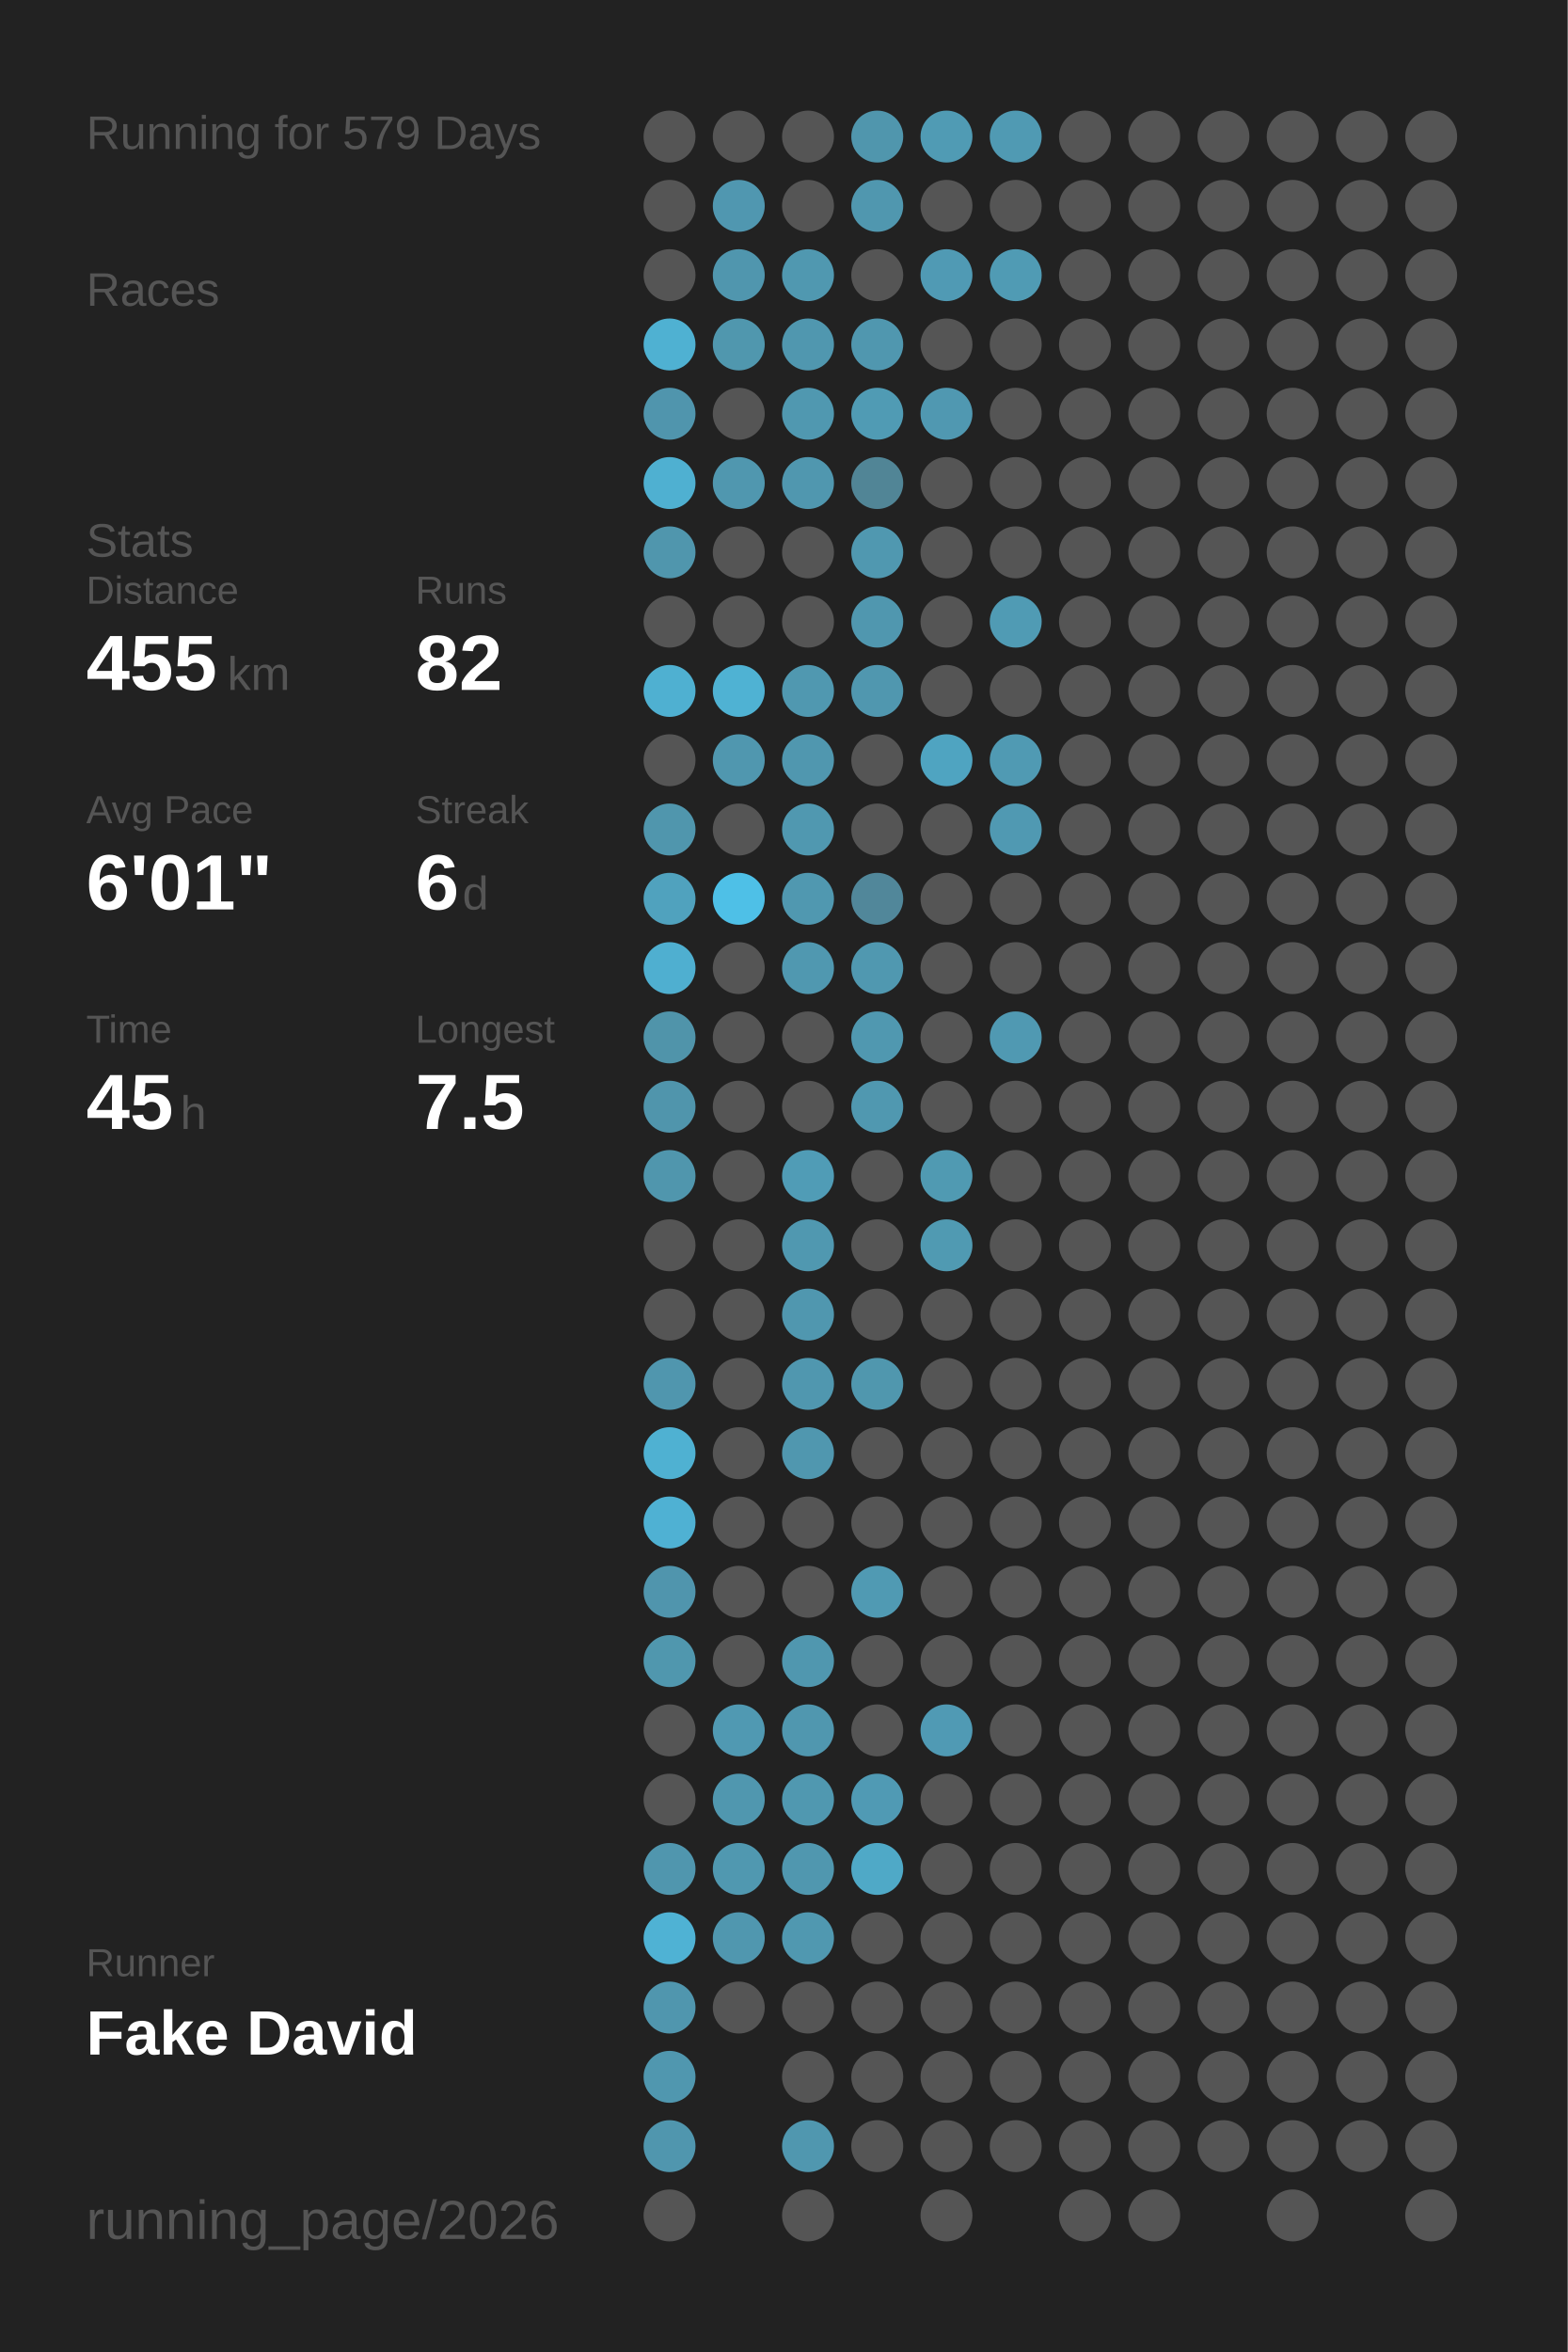
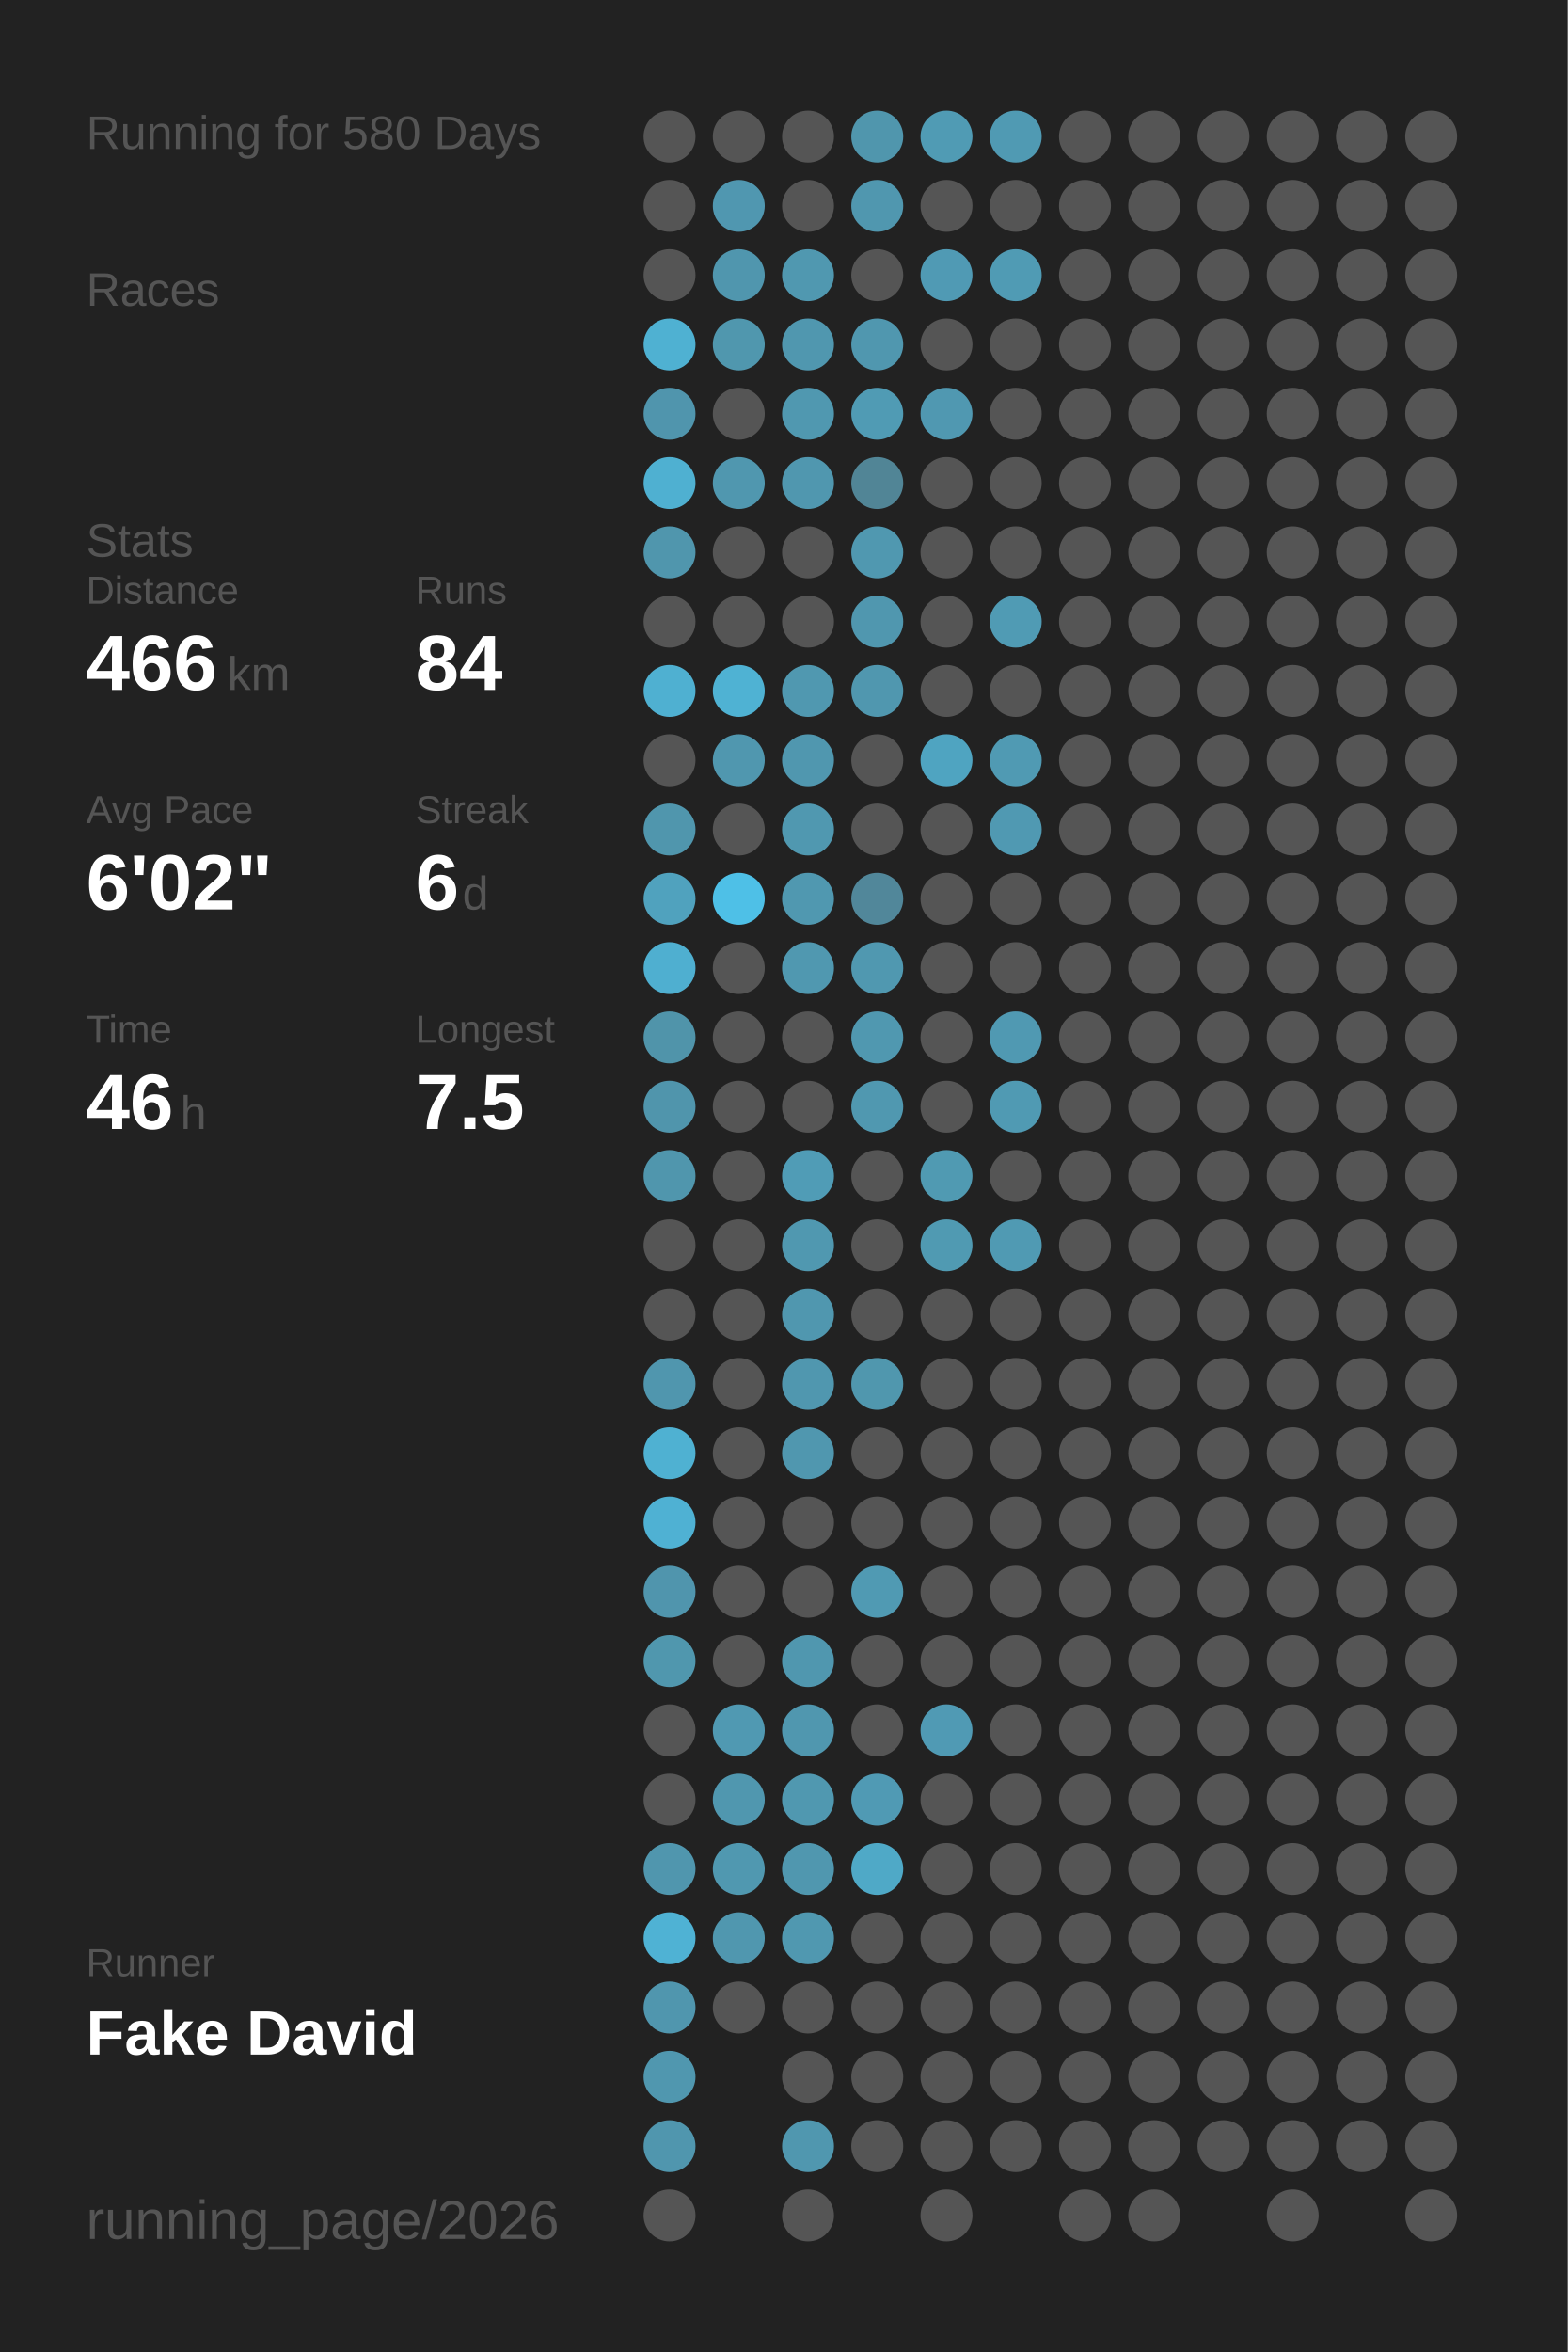
<svg xmlns="http://www.w3.org/2000/svg" baseProfile="full" height="300mm" version="1.1" viewBox="0,0,200,300" width="200mm">
  <defs />
  <rect fill="#222222" height="300" width="200" x="0" y="0" />
-   <text fill="#555555" style="font-size:6px; font-family:Arial;" x="11" y="19">Running for 579 Days</text>
+   <text fill="#555555" style="font-size:6px; font-family:Arial;" x="11" y="19">Running for 580 Days</text>
  <text fill="#555555" style="font-size:6px; font-family:Arial;" x="11" y="39">Races</text>
  <text fill="#555555" style="font-size:6px; font-family:Arial;" x="11" y="71">Stats</text>
  <text fill="#555555" style="font-size:5px; font-family:Arial;" x="11" y="77">Distance</text>
-   <text fill="#FFFFFF" style="font-size:10px; font-family:Arial; font-weight:bold;" x="11" y="88">455</text>
+   <text fill="#FFFFFF" style="font-size:10px; font-family:Arial; font-weight:bold;" x="11" y="88">466</text>
  <text fill="#555555" style="font-size:6px; font-family:Arial;" x="29" y="88">km</text>
  <text fill="#555555" style="font-size:5px; font-family:Arial;" x="53" y="77">Runs</text>
-   <text fill="#FFFFFF" style="font-size:10px; font-family:Arial; font-weight:bold;" x="53" y="88">82</text>
+   <text fill="#FFFFFF" style="font-size:10px; font-family:Arial; font-weight:bold;" x="53" y="88">84</text>
  <text fill="#555555" style="font-size:5px; font-family:Arial;" x="11" y="105">Avg Pace</text>
-   <text fill="#FFFFFF" style="font-size:10px; font-family:Arial; font-weight:bold;" x="11" y="116">6'01"</text>
+   <text fill="#FFFFFF" style="font-size:10px; font-family:Arial; font-weight:bold;" x="11" y="116">6'02"</text>
  <text fill="#555555" style="font-size:5px; font-family:Arial;" x="53" y="105">Streak</text>
  <text fill="#FFFFFF" style="font-size:10px; font-family:Arial; font-weight:bold;" x="53" y="116">6</text>
  <text fill="#555555" style="font-size:6px; font-family:Arial;" x="59" y="116">d</text>
  <text fill="#555555" style="font-size:5px; font-family:Arial;" x="11" y="133">Time</text>
-   <text fill="#FFFFFF" style="font-size:10px; font-family:Arial; font-weight:bold;" x="11" y="144">45</text>
+   <text fill="#FFFFFF" style="font-size:10px; font-family:Arial; font-weight:bold;" x="11" y="144">46</text>
  <text fill="#555555" style="font-size:6px; font-family:Arial;" x="23" y="144">h</text>
  <text fill="#555555" style="font-size:5px; font-family:Arial;" x="53" y="133">Longest</text>
  <text fill="#FFFFFF" style="font-size:10px; font-family:Arial; font-weight:bold;" x="53" y="144">7.5</text>
  <text fill="#555555" style="font-size:5px; font-family:Arial;" x="11" y="252.065">Runner</text>
  <text fill="#FFFFFF" style="font-size:8px; font-family:Arial; font-weight:bold;" x="11" y="262.065">Fake David</text>
  <text fill="#555555" style="font-size:7px; font-family:Arial;" x="11" y="285.581">running_page/2026</text>
  <circle cx="85.417" cy="17.419" fill="#555555" r="3.312" />
  <circle cx="85.417" cy="26.258" fill="#555555" r="3.312" />
  <circle cx="85.417" cy="35.097" fill="#555555" r="3.312" />
  <circle cx="85.417" cy="43.935" fill="#4fb1d2" r="3.312" />
  <circle cx="85.417" cy="52.774" fill="#5095ad" r="3.312" />
  <circle cx="85.417" cy="61.613" fill="#4fb0d1" r="3.312" />
  <circle cx="85.417" cy="70.452" fill="#5096ad" r="3.312" />
  <circle cx="85.417" cy="79.29" fill="#555555" r="3.312" />
  <circle cx="85.417" cy="88.129" fill="#4fb0d1" r="3.312" />
  <circle cx="85.417" cy="96.968" fill="#555555" r="3.312" />
  <circle cx="85.417" cy="105.806" fill="#5096ad" r="3.312" />
  <circle cx="85.417" cy="114.645" fill="#50a2be" r="3.312" />
  <circle cx="85.417" cy="123.484" fill="#4fafd0" r="3.312" />
  <circle cx="85.417" cy="132.323" fill="#5094aa" r="3.312" />
  <circle cx="85.417" cy="141.161" fill="#5095ac" r="3.312" />
  <circle cx="85.417" cy="150" fill="#5096ad" r="3.312" />
  <circle cx="85.417" cy="158.839" fill="#555555" r="3.312" />
  <circle cx="85.417" cy="167.677" fill="#555555" r="3.312" />
  <circle cx="85.417" cy="176.516" fill="#5096ae" r="3.312" />
  <circle cx="85.417" cy="185.355" fill="#4fb1d2" r="3.312" />
  <circle cx="85.417" cy="194.194" fill="#4fb1d3" r="3.312" />
  <circle cx="85.417" cy="203.032" fill="#5095ad" r="3.312" />
  <circle cx="85.417" cy="211.871" fill="#5097ae" r="3.312" />
  <circle cx="85.417" cy="220.71" fill="#555555" r="3.312" />
  <circle cx="85.417" cy="229.548" fill="#555555" r="3.312" />
  <circle cx="85.417" cy="238.387" fill="#5096ae" r="3.312" />
  <circle cx="85.417" cy="247.226" fill="#4fb2d4" r="3.312" />
  <circle cx="85.417" cy="256.065" fill="#5096ae" r="3.312" />
  <circle cx="85.417" cy="264.903" fill="#5097af" r="3.312" />
  <circle cx="85.417" cy="273.742" fill="#5096ae" r="3.312" />
  <circle cx="85.417" cy="282.581" fill="#555555" r="3.312" />
  <circle cx="94.25" cy="17.419" fill="#555555" r="3.312" />
  <circle cx="94.25" cy="26.258" fill="#5097b0" r="3.312" />
  <circle cx="94.25" cy="35.097" fill="#5096ae" r="3.312" />
  <circle cx="94.25" cy="43.935" fill="#5097ae" r="3.312" />
  <circle cx="94.25" cy="52.774" fill="#555555" r="3.312" />
  <circle cx="94.25" cy="61.613" fill="#5097af" r="3.312" />
  <circle cx="94.25" cy="70.452" fill="#555555" r="3.312" />
  <circle cx="94.25" cy="79.29" fill="#555555" r="3.312" />
  <circle cx="94.25" cy="88.129" fill="#4fb2d3" r="3.312" />
  <circle cx="94.25" cy="96.968" fill="#5097af" r="3.312" />
  <circle cx="94.25" cy="105.806" fill="#555555" r="3.312" />
  <circle cx="94.25" cy="114.645" fill="#4ec0e7" r="3.312" />
  <circle cx="94.25" cy="123.484" fill="#555555" r="3.312" />
  <circle cx="94.25" cy="132.323" fill="#555555" r="3.312" />
  <circle cx="94.25" cy="141.161" fill="#555555" r="3.312" />
  <circle cx="94.25" cy="150" fill="#555555" r="3.312" />
  <circle cx="94.25" cy="158.839" fill="#555555" r="3.312" />
  <circle cx="94.25" cy="167.677" fill="#555555" r="3.312" />
  <circle cx="94.25" cy="176.516" fill="#555555" r="3.312" />
  <circle cx="94.25" cy="185.355" fill="#555555" r="3.312" />
  <circle cx="94.25" cy="194.194" fill="#555555" r="3.312" />
  <circle cx="94.25" cy="203.032" fill="#555555" r="3.312" />
  <circle cx="94.25" cy="211.871" fill="#555555" r="3.312" />
  <circle cx="94.25" cy="220.71" fill="#5099b2" r="3.312" />
  <circle cx="94.25" cy="229.548" fill="#5097af" r="3.312" />
  <circle cx="94.25" cy="238.387" fill="#5098b0" r="3.312" />
  <circle cx="94.25" cy="247.226" fill="#5097af" r="3.312" />
  <circle cx="94.25" cy="256.065" fill="#555555" r="3.312" />
  <circle cx="103.083" cy="17.419" fill="#555555" r="3.312" />
  <circle cx="103.083" cy="26.258" fill="#555555" r="3.312" />
  <circle cx="103.083" cy="35.097" fill="#5098b0" r="3.312" />
  <circle cx="103.083" cy="43.935" fill="#5097af" r="3.312" />
  <circle cx="103.083" cy="52.774" fill="#5098b0" r="3.312" />
  <circle cx="103.083" cy="61.613" fill="#5097af" r="3.312" />
  <circle cx="103.083" cy="70.452" fill="#555555" r="3.312" />
  <circle cx="103.083" cy="79.29" fill="#555555" r="3.312" />
  <circle cx="103.083" cy="88.129" fill="#5098b0" r="3.312" />
  <circle cx="103.083" cy="96.968" fill="#5097af" r="3.312" />
  <circle cx="103.083" cy="105.806" fill="#5098b0" r="3.312" />
  <circle cx="103.083" cy="114.645" fill="#5098b0" r="3.312" />
  <circle cx="103.083" cy="123.484" fill="#5098b0" r="3.312" />
  <circle cx="103.083" cy="132.323" fill="#555555" r="3.312" />
  <circle cx="103.083" cy="141.161" fill="#555555" r="3.312" />
  <circle cx="103.083" cy="150" fill="#509cb6" r="3.312" />
  <circle cx="103.083" cy="158.839" fill="#5098b0" r="3.312" />
  <circle cx="103.083" cy="167.677" fill="#5097af" r="3.312" />
  <circle cx="103.083" cy="176.516" fill="#5097af" r="3.312" />
  <circle cx="103.083" cy="185.355" fill="#5097af" r="3.312" />
  <circle cx="103.083" cy="194.194" fill="#555555" r="3.312" />
  <circle cx="103.083" cy="203.032" fill="#555555" r="3.312" />
  <circle cx="103.083" cy="211.871" fill="#5097af" r="3.312" />
  <circle cx="103.083" cy="220.71" fill="#5097af" r="3.312" />
  <circle cx="103.083" cy="229.548" fill="#5098b0" r="3.312" />
  <circle cx="103.083" cy="238.387" fill="#5097af" r="3.312" />
  <circle cx="103.083" cy="247.226" fill="#5098b0" r="3.312" />
  <circle cx="103.083" cy="256.065" fill="#555555" r="3.312" />
  <circle cx="103.083" cy="264.903" fill="#555555" r="3.312" />
  <circle cx="103.083" cy="273.742" fill="#5097af" r="3.312" />
  <circle cx="103.083" cy="282.581" fill="#555555" r="3.312" />
  <circle cx="111.917" cy="17.419" fill="#5096ad" r="3.312" />
  <circle cx="111.917" cy="26.258" fill="#5097af" r="3.312" />
  <circle cx="111.917" cy="35.097" fill="#555555" r="3.312" />
  <circle cx="111.917" cy="43.935" fill="#5097af" r="3.312" />
  <circle cx="111.917" cy="52.774" fill="#509bb4" r="3.312" />
  <circle cx="111.917" cy="61.613" fill="#518596" r="3.312" />
  <circle cx="111.917" cy="70.452" fill="#5098b0" r="3.312" />
  <circle cx="111.917" cy="79.29" fill="#5097af" r="3.312" />
  <circle cx="111.917" cy="88.129" fill="#5097af" r="3.312" />
  <circle cx="111.917" cy="96.968" fill="#555555" r="3.312" />
  <circle cx="111.917" cy="105.806" fill="#555555" r="3.312" />
  <circle cx="111.917" cy="114.645" fill="#51879a" r="3.312" />
  <circle cx="111.917" cy="123.484" fill="#5098b0" r="3.312" />
  <circle cx="111.917" cy="132.323" fill="#5098b0" r="3.312" />
  <circle cx="111.917" cy="141.161" fill="#5098b0" r="3.312" />
  <circle cx="111.917" cy="150" fill="#555555" r="3.312" />
  <circle cx="111.917" cy="158.839" fill="#555555" r="3.312" />
  <circle cx="111.917" cy="167.677" fill="#555555" r="3.312" />
  <circle cx="111.917" cy="176.516" fill="#5097ae" r="3.312" />
  <circle cx="111.917" cy="185.355" fill="#555555" r="3.312" />
  <circle cx="111.917" cy="194.194" fill="#555555" r="3.312" />
  <circle cx="111.917" cy="203.032" fill="#509ab3" r="3.312" />
  <circle cx="111.917" cy="211.871" fill="#555555" r="3.312" />
  <circle cx="111.917" cy="220.71" fill="#555555" r="3.312" />
  <circle cx="111.917" cy="229.548" fill="#509ab4" r="3.312" />
  <circle cx="111.917" cy="238.387" fill="#4fa9c7" r="3.312" />
  <circle cx="111.917" cy="247.226" fill="#555555" r="3.312" />
  <circle cx="111.917" cy="256.065" fill="#555555" r="3.312" />
  <circle cx="111.917" cy="264.903" fill="#555555" r="3.312" />
  <circle cx="111.917" cy="273.742" fill="#555555" r="3.312" />
  <circle cx="120.75" cy="17.419" fill="#509bb4" r="3.312" />
  <circle cx="120.75" cy="26.258" fill="#555555" r="3.312" />
  <circle cx="120.75" cy="35.097" fill="#509ab4" r="3.312" />
  <circle cx="120.75" cy="43.935" fill="#555555" r="3.312" />
  <circle cx="120.75" cy="52.774" fill="#5098b1" r="3.312" />
  <circle cx="120.75" cy="61.613" fill="#555555" r="3.312" />
  <circle cx="120.75" cy="70.452" fill="#555555" r="3.312" />
  <circle cx="120.75" cy="79.29" fill="#555555" r="3.312" />
  <circle cx="120.75" cy="88.129" fill="#555555" r="3.312" />
  <circle cx="120.75" cy="96.968" fill="#4fa4c1" r="3.312" />
  <circle cx="120.75" cy="105.806" fill="#555555" r="3.312" />
  <circle cx="120.75" cy="114.645" fill="#555555" r="3.312" />
  <circle cx="120.75" cy="123.484" fill="#555555" r="3.312" />
  <circle cx="120.75" cy="132.323" fill="#555555" r="3.312" />
  <circle cx="120.75" cy="141.161" fill="#555555" r="3.312" />
  <circle cx="120.75" cy="150" fill="#509ab2" r="3.312" />
  <circle cx="120.75" cy="158.839" fill="#509ab2" r="3.312" />
  <circle cx="120.75" cy="167.677" fill="#555555" r="3.312" />
  <circle cx="120.75" cy="176.516" fill="#555555" r="3.312" />
  <circle cx="120.75" cy="185.355" fill="#555555" r="3.312" />
  <circle cx="120.75" cy="194.194" fill="#555555" r="3.312" />
  <circle cx="120.75" cy="203.032" fill="#555555" r="3.312" />
  <circle cx="120.75" cy="211.871" fill="#555555" r="3.312" />
  <circle cx="120.75" cy="220.71" fill="#509ab4" r="3.312" />
  <circle cx="120.75" cy="229.548" fill="#555555" r="3.312" />
  <circle cx="120.75" cy="238.387" fill="#555555" r="3.312" />
  <circle cx="120.75" cy="247.226" fill="#555555" r="3.312" />
  <circle cx="120.75" cy="256.065" fill="#555555" r="3.312" />
  <circle cx="120.75" cy="264.903" fill="#555555" r="3.312" />
  <circle cx="120.75" cy="273.742" fill="#555555" r="3.312" />
  <circle cx="120.75" cy="282.581" fill="#555555" r="3.312" />
  <circle cx="129.583" cy="17.419" fill="#509ab3" r="3.312" />
  <circle cx="129.583" cy="26.258" fill="#555555" r="3.312" />
  <circle cx="129.583" cy="35.097" fill="#509bb4" r="3.312" />
  <circle cx="129.583" cy="43.935" fill="#555555" r="3.312" />
  <circle cx="129.583" cy="52.774" fill="#555555" r="3.312" />
  <circle cx="129.583" cy="61.613" fill="#555555" r="3.312" />
  <circle cx="129.583" cy="70.452" fill="#555555" r="3.312" />
  <circle cx="129.583" cy="79.29" fill="#509bb4" r="3.312" />
  <circle cx="129.583" cy="88.129" fill="#555555" r="3.312" />
  <circle cx="129.583" cy="96.968" fill="#509ab3" r="3.312" />
  <circle cx="129.583" cy="105.806" fill="#5099b2" r="3.312" />
  <circle cx="129.583" cy="114.645" fill="#555555" r="3.312" />
  <circle cx="129.583" cy="123.484" fill="#555555" r="3.312" />
  <circle cx="129.583" cy="132.323" fill="#5099b2" r="3.312" />
-   <circle cx="129.583" cy="141.161" fill="#555555" r="3.312" />
+   <circle cx="129.583" cy="141.161" fill="#509ab3" r="3.312" />
  <circle cx="129.583" cy="150" fill="#555555" r="3.312" />
-   <circle cx="129.583" cy="158.839" fill="#555555" r="3.312" />
+   <circle cx="129.583" cy="158.839" fill="#509ab3" r="3.312" />
  <circle cx="129.583" cy="167.677" fill="#555555" r="3.312" />
  <circle cx="129.583" cy="176.516" fill="#555555" r="3.312" />
  <circle cx="129.583" cy="185.355" fill="#555555" r="3.312" />
  <circle cx="129.583" cy="194.194" fill="#555555" r="3.312" />
  <circle cx="129.583" cy="203.032" fill="#555555" r="3.312" />
  <circle cx="129.583" cy="211.871" fill="#555555" r="3.312" />
  <circle cx="129.583" cy="220.71" fill="#555555" r="3.312" />
  <circle cx="129.583" cy="229.548" fill="#555555" r="3.312" />
  <circle cx="129.583" cy="238.387" fill="#555555" r="3.312" />
  <circle cx="129.583" cy="247.226" fill="#555555" r="3.312" />
  <circle cx="129.583" cy="256.065" fill="#555555" r="3.312" />
  <circle cx="129.583" cy="264.903" fill="#555555" r="3.312" />
  <circle cx="129.583" cy="273.742" fill="#555555" r="3.312" />
  <circle cx="138.417" cy="17.419" fill="#555555" r="3.312" />
  <circle cx="138.417" cy="26.258" fill="#555555" r="3.312" />
  <circle cx="138.417" cy="35.097" fill="#555555" r="3.312" />
  <circle cx="138.417" cy="43.935" fill="#555555" r="3.312" />
  <circle cx="138.417" cy="52.774" fill="#555555" r="3.312" />
  <circle cx="138.417" cy="61.613" fill="#555555" r="3.312" />
  <circle cx="138.417" cy="70.452" fill="#555555" r="3.312" />
  <circle cx="138.417" cy="79.29" fill="#555555" r="3.312" />
  <circle cx="138.417" cy="88.129" fill="#555555" r="3.312" />
  <circle cx="138.417" cy="96.968" fill="#555555" r="3.312" />
  <circle cx="138.417" cy="105.806" fill="#555555" r="3.312" />
  <circle cx="138.417" cy="114.645" fill="#555555" r="3.312" />
  <circle cx="138.417" cy="123.484" fill="#555555" r="3.312" />
  <circle cx="138.417" cy="132.323" fill="#555555" r="3.312" />
  <circle cx="138.417" cy="141.161" fill="#555555" r="3.312" />
  <circle cx="138.417" cy="150" fill="#555555" r="3.312" />
  <circle cx="138.417" cy="158.839" fill="#555555" r="3.312" />
  <circle cx="138.417" cy="167.677" fill="#555555" r="3.312" />
  <circle cx="138.417" cy="176.516" fill="#555555" r="3.312" />
  <circle cx="138.417" cy="185.355" fill="#555555" r="3.312" />
  <circle cx="138.417" cy="194.194" fill="#555555" r="3.312" />
  <circle cx="138.417" cy="203.032" fill="#555555" r="3.312" />
  <circle cx="138.417" cy="211.871" fill="#555555" r="3.312" />
  <circle cx="138.417" cy="220.71" fill="#555555" r="3.312" />
  <circle cx="138.417" cy="229.548" fill="#555555" r="3.312" />
  <circle cx="138.417" cy="238.387" fill="#555555" r="3.312" />
  <circle cx="138.417" cy="247.226" fill="#555555" r="3.312" />
  <circle cx="138.417" cy="256.065" fill="#555555" r="3.312" />
  <circle cx="138.417" cy="264.903" fill="#555555" r="3.312" />
  <circle cx="138.417" cy="273.742" fill="#555555" r="3.312" />
  <circle cx="138.417" cy="282.581" fill="#555555" r="3.312" />
  <circle cx="147.25" cy="17.419" fill="#555555" r="3.312" />
  <circle cx="147.25" cy="26.258" fill="#555555" r="3.312" />
  <circle cx="147.25" cy="35.097" fill="#555555" r="3.312" />
  <circle cx="147.25" cy="43.935" fill="#555555" r="3.312" />
  <circle cx="147.25" cy="52.774" fill="#555555" r="3.312" />
  <circle cx="147.25" cy="61.613" fill="#555555" r="3.312" />
  <circle cx="147.25" cy="70.452" fill="#555555" r="3.312" />
  <circle cx="147.25" cy="79.29" fill="#555555" r="3.312" />
  <circle cx="147.25" cy="88.129" fill="#555555" r="3.312" />
  <circle cx="147.25" cy="96.968" fill="#555555" r="3.312" />
  <circle cx="147.25" cy="105.806" fill="#555555" r="3.312" />
  <circle cx="147.25" cy="114.645" fill="#555555" r="3.312" />
  <circle cx="147.25" cy="123.484" fill="#555555" r="3.312" />
  <circle cx="147.25" cy="132.323" fill="#555555" r="3.312" />
  <circle cx="147.25" cy="141.161" fill="#555555" r="3.312" />
  <circle cx="147.25" cy="150" fill="#555555" r="3.312" />
  <circle cx="147.25" cy="158.839" fill="#555555" r="3.312" />
  <circle cx="147.25" cy="167.677" fill="#555555" r="3.312" />
  <circle cx="147.25" cy="176.516" fill="#555555" r="3.312" />
  <circle cx="147.25" cy="185.355" fill="#555555" r="3.312" />
  <circle cx="147.25" cy="194.194" fill="#555555" r="3.312" />
  <circle cx="147.25" cy="203.032" fill="#555555" r="3.312" />
  <circle cx="147.25" cy="211.871" fill="#555555" r="3.312" />
  <circle cx="147.25" cy="220.71" fill="#555555" r="3.312" />
  <circle cx="147.25" cy="229.548" fill="#555555" r="3.312" />
  <circle cx="147.25" cy="238.387" fill="#555555" r="3.312" />
  <circle cx="147.25" cy="247.226" fill="#555555" r="3.312" />
  <circle cx="147.25" cy="256.065" fill="#555555" r="3.312" />
  <circle cx="147.25" cy="264.903" fill="#555555" r="3.312" />
  <circle cx="147.25" cy="273.742" fill="#555555" r="3.312" />
  <circle cx="147.25" cy="282.581" fill="#555555" r="3.312" />
  <circle cx="156.083" cy="17.419" fill="#555555" r="3.312" />
  <circle cx="156.083" cy="26.258" fill="#555555" r="3.312" />
  <circle cx="156.083" cy="35.097" fill="#555555" r="3.312" />
  <circle cx="156.083" cy="43.935" fill="#555555" r="3.312" />
  <circle cx="156.083" cy="52.774" fill="#555555" r="3.312" />
  <circle cx="156.083" cy="61.613" fill="#555555" r="3.312" />
  <circle cx="156.083" cy="70.452" fill="#555555" r="3.312" />
  <circle cx="156.083" cy="79.29" fill="#555555" r="3.312" />
  <circle cx="156.083" cy="88.129" fill="#555555" r="3.312" />
  <circle cx="156.083" cy="96.968" fill="#555555" r="3.312" />
  <circle cx="156.083" cy="105.806" fill="#555555" r="3.312" />
  <circle cx="156.083" cy="114.645" fill="#555555" r="3.312" />
  <circle cx="156.083" cy="123.484" fill="#555555" r="3.312" />
  <circle cx="156.083" cy="132.323" fill="#555555" r="3.312" />
  <circle cx="156.083" cy="141.161" fill="#555555" r="3.312" />
  <circle cx="156.083" cy="150" fill="#555555" r="3.312" />
  <circle cx="156.083" cy="158.839" fill="#555555" r="3.312" />
  <circle cx="156.083" cy="167.677" fill="#555555" r="3.312" />
  <circle cx="156.083" cy="176.516" fill="#555555" r="3.312" />
  <circle cx="156.083" cy="185.355" fill="#555555" r="3.312" />
  <circle cx="156.083" cy="194.194" fill="#555555" r="3.312" />
  <circle cx="156.083" cy="203.032" fill="#555555" r="3.312" />
  <circle cx="156.083" cy="211.871" fill="#555555" r="3.312" />
  <circle cx="156.083" cy="220.71" fill="#555555" r="3.312" />
  <circle cx="156.083" cy="229.548" fill="#555555" r="3.312" />
  <circle cx="156.083" cy="238.387" fill="#555555" r="3.312" />
  <circle cx="156.083" cy="247.226" fill="#555555" r="3.312" />
  <circle cx="156.083" cy="256.065" fill="#555555" r="3.312" />
  <circle cx="156.083" cy="264.903" fill="#555555" r="3.312" />
  <circle cx="156.083" cy="273.742" fill="#555555" r="3.312" />
  <circle cx="164.917" cy="17.419" fill="#555555" r="3.312" />
  <circle cx="164.917" cy="26.258" fill="#555555" r="3.312" />
  <circle cx="164.917" cy="35.097" fill="#555555" r="3.312" />
  <circle cx="164.917" cy="43.935" fill="#555555" r="3.312" />
  <circle cx="164.917" cy="52.774" fill="#555555" r="3.312" />
  <circle cx="164.917" cy="61.613" fill="#555555" r="3.312" />
  <circle cx="164.917" cy="70.452" fill="#555555" r="3.312" />
  <circle cx="164.917" cy="79.29" fill="#555555" r="3.312" />
  <circle cx="164.917" cy="88.129" fill="#555555" r="3.312" />
  <circle cx="164.917" cy="96.968" fill="#555555" r="3.312" />
  <circle cx="164.917" cy="105.806" fill="#555555" r="3.312" />
  <circle cx="164.917" cy="114.645" fill="#555555" r="3.312" />
  <circle cx="164.917" cy="123.484" fill="#555555" r="3.312" />
  <circle cx="164.917" cy="132.323" fill="#555555" r="3.312" />
  <circle cx="164.917" cy="141.161" fill="#555555" r="3.312" />
  <circle cx="164.917" cy="150" fill="#555555" r="3.312" />
  <circle cx="164.917" cy="158.839" fill="#555555" r="3.312" />
  <circle cx="164.917" cy="167.677" fill="#555555" r="3.312" />
  <circle cx="164.917" cy="176.516" fill="#555555" r="3.312" />
  <circle cx="164.917" cy="185.355" fill="#555555" r="3.312" />
  <circle cx="164.917" cy="194.194" fill="#555555" r="3.312" />
  <circle cx="164.917" cy="203.032" fill="#555555" r="3.312" />
  <circle cx="164.917" cy="211.871" fill="#555555" r="3.312" />
  <circle cx="164.917" cy="220.71" fill="#555555" r="3.312" />
  <circle cx="164.917" cy="229.548" fill="#555555" r="3.312" />
  <circle cx="164.917" cy="238.387" fill="#555555" r="3.312" />
  <circle cx="164.917" cy="247.226" fill="#555555" r="3.312" />
  <circle cx="164.917" cy="256.065" fill="#555555" r="3.312" />
  <circle cx="164.917" cy="264.903" fill="#555555" r="3.312" />
  <circle cx="164.917" cy="273.742" fill="#555555" r="3.312" />
  <circle cx="164.917" cy="282.581" fill="#555555" r="3.312" />
  <circle cx="173.75" cy="17.419" fill="#555555" r="3.312" />
  <circle cx="173.75" cy="26.258" fill="#555555" r="3.312" />
  <circle cx="173.75" cy="35.097" fill="#555555" r="3.312" />
  <circle cx="173.75" cy="43.935" fill="#555555" r="3.312" />
  <circle cx="173.75" cy="52.774" fill="#555555" r="3.312" />
  <circle cx="173.75" cy="61.613" fill="#555555" r="3.312" />
  <circle cx="173.75" cy="70.452" fill="#555555" r="3.312" />
  <circle cx="173.75" cy="79.29" fill="#555555" r="3.312" />
  <circle cx="173.75" cy="88.129" fill="#555555" r="3.312" />
  <circle cx="173.75" cy="96.968" fill="#555555" r="3.312" />
  <circle cx="173.75" cy="105.806" fill="#555555" r="3.312" />
  <circle cx="173.75" cy="114.645" fill="#555555" r="3.312" />
  <circle cx="173.75" cy="123.484" fill="#555555" r="3.312" />
  <circle cx="173.75" cy="132.323" fill="#555555" r="3.312" />
  <circle cx="173.75" cy="141.161" fill="#555555" r="3.312" />
  <circle cx="173.75" cy="150" fill="#555555" r="3.312" />
  <circle cx="173.75" cy="158.839" fill="#555555" r="3.312" />
  <circle cx="173.75" cy="167.677" fill="#555555" r="3.312" />
  <circle cx="173.75" cy="176.516" fill="#555555" r="3.312" />
  <circle cx="173.75" cy="185.355" fill="#555555" r="3.312" />
  <circle cx="173.75" cy="194.194" fill="#555555" r="3.312" />
  <circle cx="173.75" cy="203.032" fill="#555555" r="3.312" />
  <circle cx="173.75" cy="211.871" fill="#555555" r="3.312" />
  <circle cx="173.75" cy="220.71" fill="#555555" r="3.312" />
  <circle cx="173.75" cy="229.548" fill="#555555" r="3.312" />
  <circle cx="173.75" cy="238.387" fill="#555555" r="3.312" />
  <circle cx="173.75" cy="247.226" fill="#555555" r="3.312" />
  <circle cx="173.75" cy="256.065" fill="#555555" r="3.312" />
  <circle cx="173.75" cy="264.903" fill="#555555" r="3.312" />
  <circle cx="173.75" cy="273.742" fill="#555555" r="3.312" />
  <circle cx="182.583" cy="17.419" fill="#555555" r="3.312" />
  <circle cx="182.583" cy="26.258" fill="#555555" r="3.312" />
  <circle cx="182.583" cy="35.097" fill="#555555" r="3.312" />
  <circle cx="182.583" cy="43.935" fill="#555555" r="3.312" />
  <circle cx="182.583" cy="52.774" fill="#555555" r="3.312" />
  <circle cx="182.583" cy="61.613" fill="#555555" r="3.312" />
  <circle cx="182.583" cy="70.452" fill="#555555" r="3.312" />
  <circle cx="182.583" cy="79.29" fill="#555555" r="3.312" />
  <circle cx="182.583" cy="88.129" fill="#555555" r="3.312" />
  <circle cx="182.583" cy="96.968" fill="#555555" r="3.312" />
  <circle cx="182.583" cy="105.806" fill="#555555" r="3.312" />
  <circle cx="182.583" cy="114.645" fill="#555555" r="3.312" />
  <circle cx="182.583" cy="123.484" fill="#555555" r="3.312" />
  <circle cx="182.583" cy="132.323" fill="#555555" r="3.312" />
  <circle cx="182.583" cy="141.161" fill="#555555" r="3.312" />
  <circle cx="182.583" cy="150" fill="#555555" r="3.312" />
  <circle cx="182.583" cy="158.839" fill="#555555" r="3.312" />
  <circle cx="182.583" cy="167.677" fill="#555555" r="3.312" />
  <circle cx="182.583" cy="176.516" fill="#555555" r="3.312" />
  <circle cx="182.583" cy="185.355" fill="#555555" r="3.312" />
  <circle cx="182.583" cy="194.194" fill="#555555" r="3.312" />
  <circle cx="182.583" cy="203.032" fill="#555555" r="3.312" />
  <circle cx="182.583" cy="211.871" fill="#555555" r="3.312" />
  <circle cx="182.583" cy="220.71" fill="#555555" r="3.312" />
  <circle cx="182.583" cy="229.548" fill="#555555" r="3.312" />
  <circle cx="182.583" cy="238.387" fill="#555555" r="3.312" />
  <circle cx="182.583" cy="247.226" fill="#555555" r="3.312" />
  <circle cx="182.583" cy="256.065" fill="#555555" r="3.312" />
  <circle cx="182.583" cy="264.903" fill="#555555" r="3.312" />
  <circle cx="182.583" cy="273.742" fill="#555555" r="3.312" />
  <circle cx="182.583" cy="282.581" fill="#555555" r="3.312" />
</svg>
